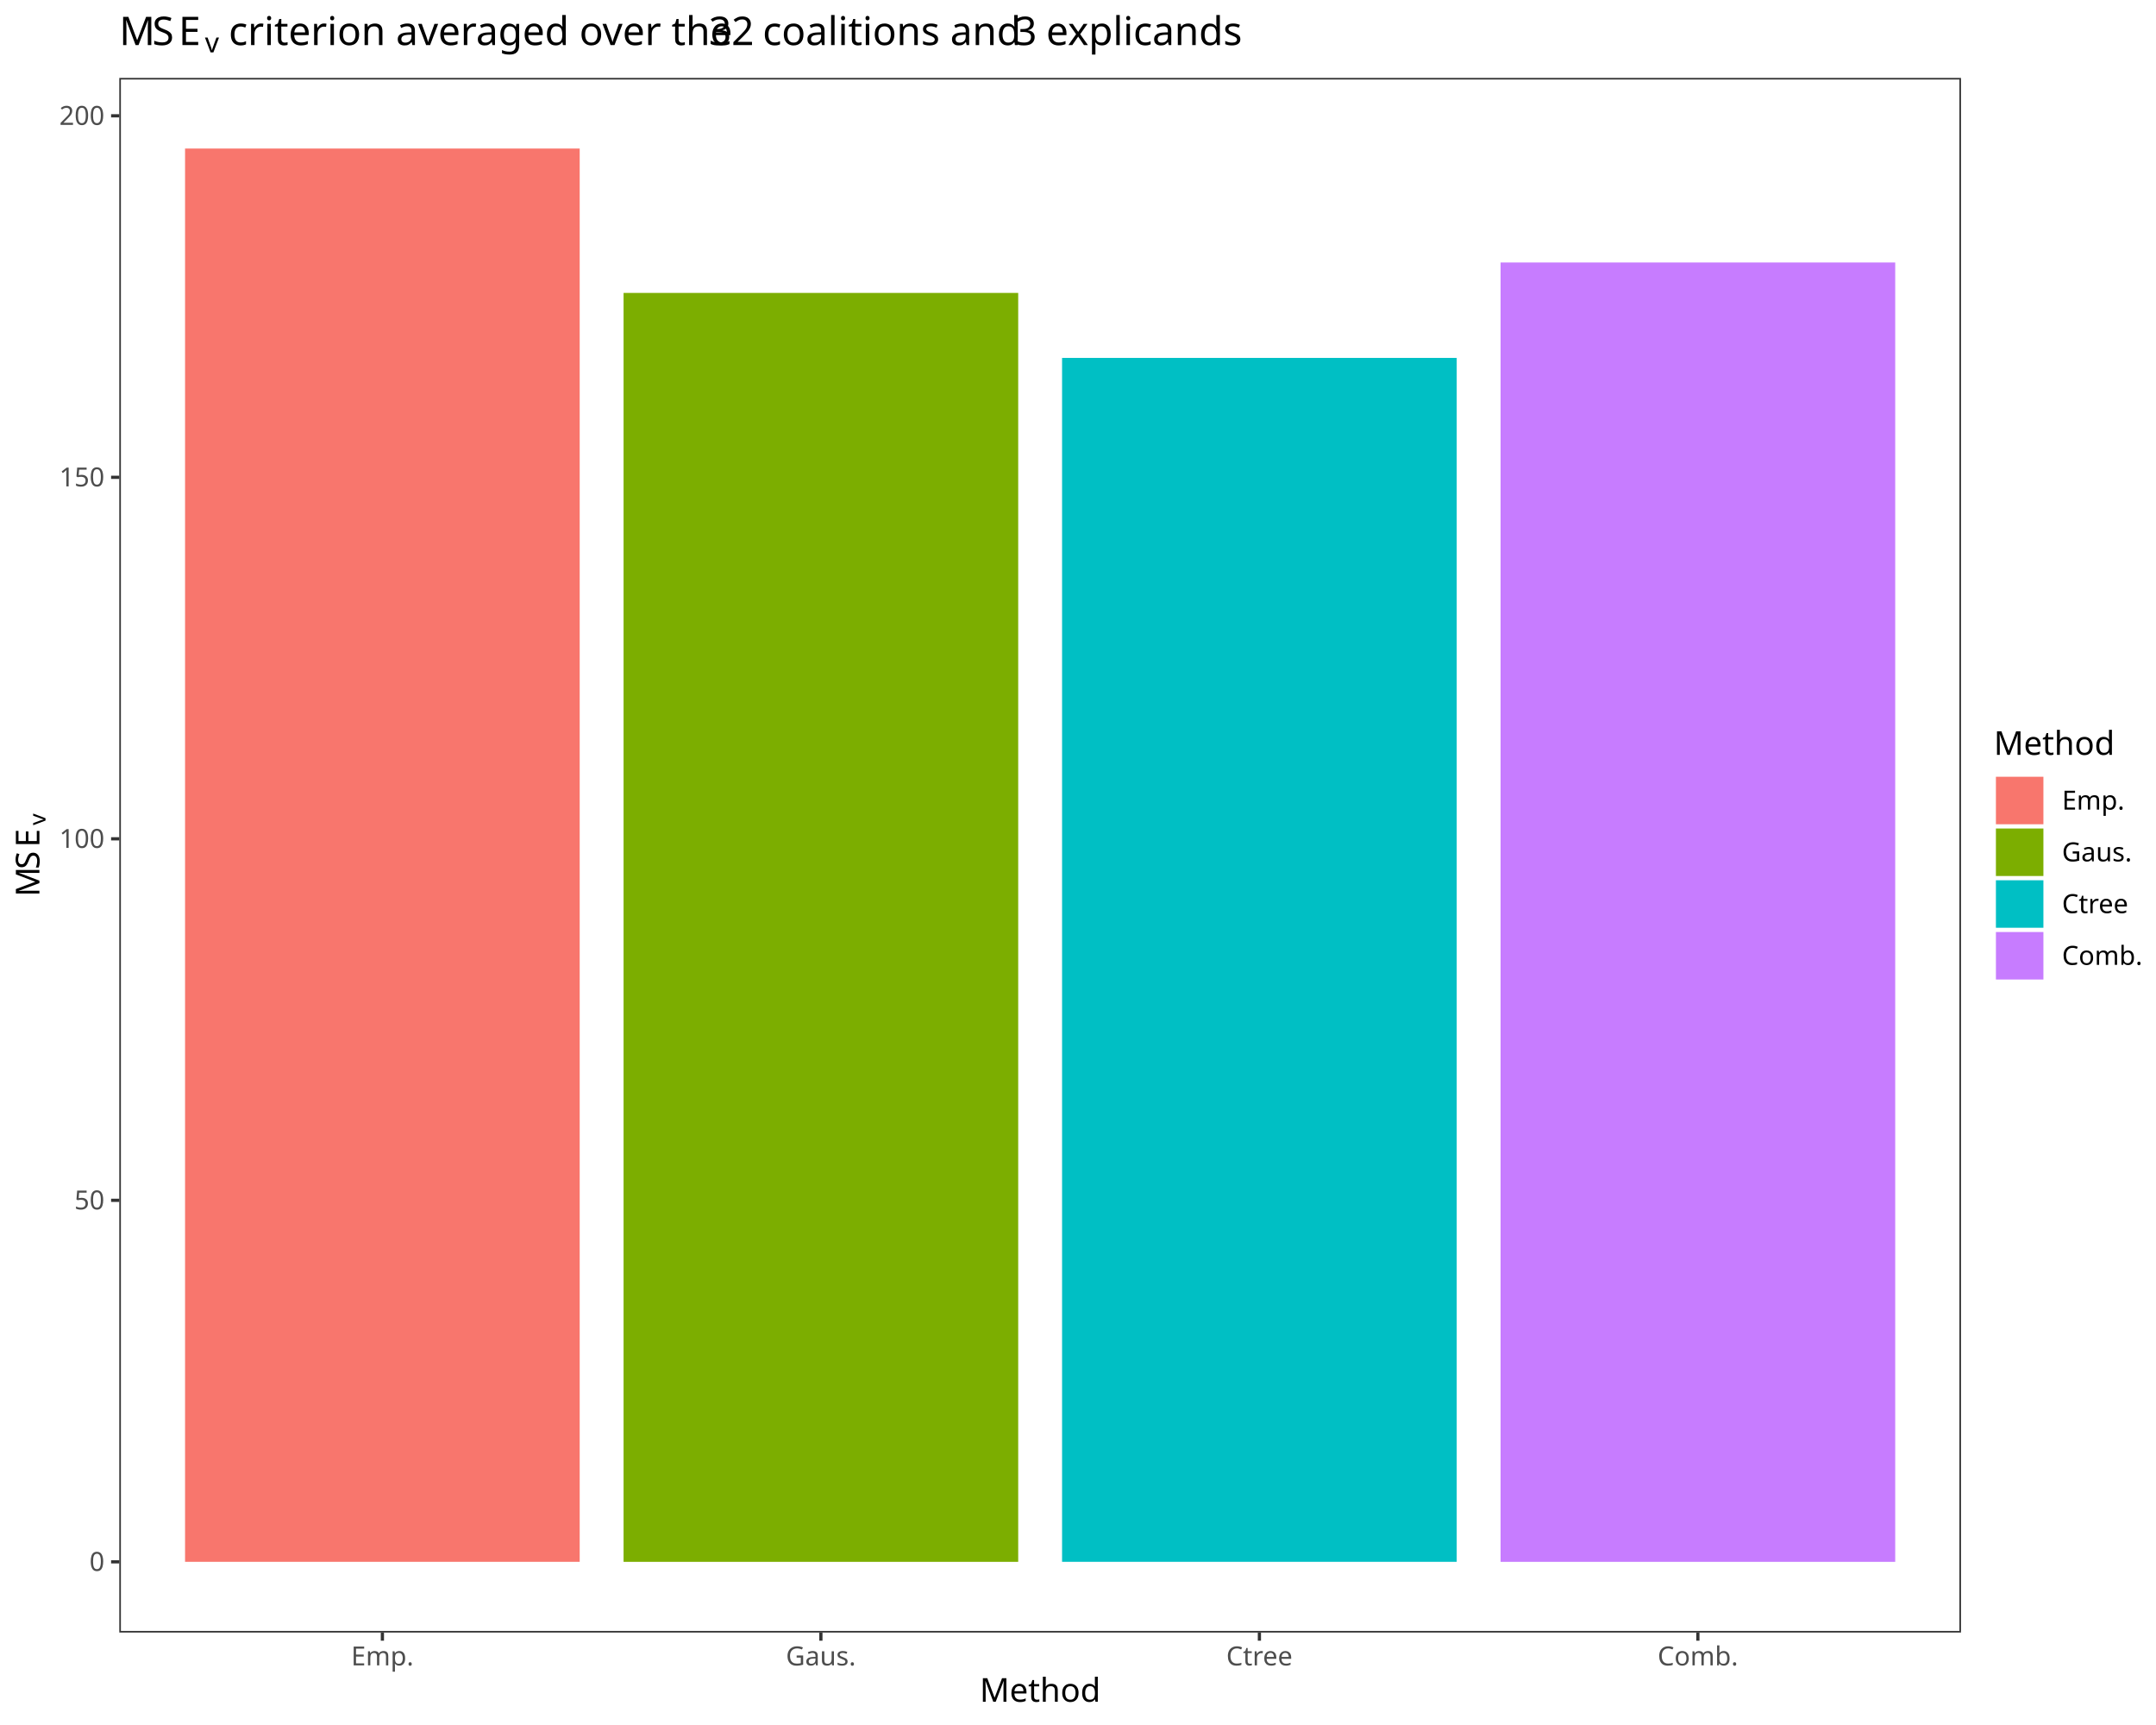
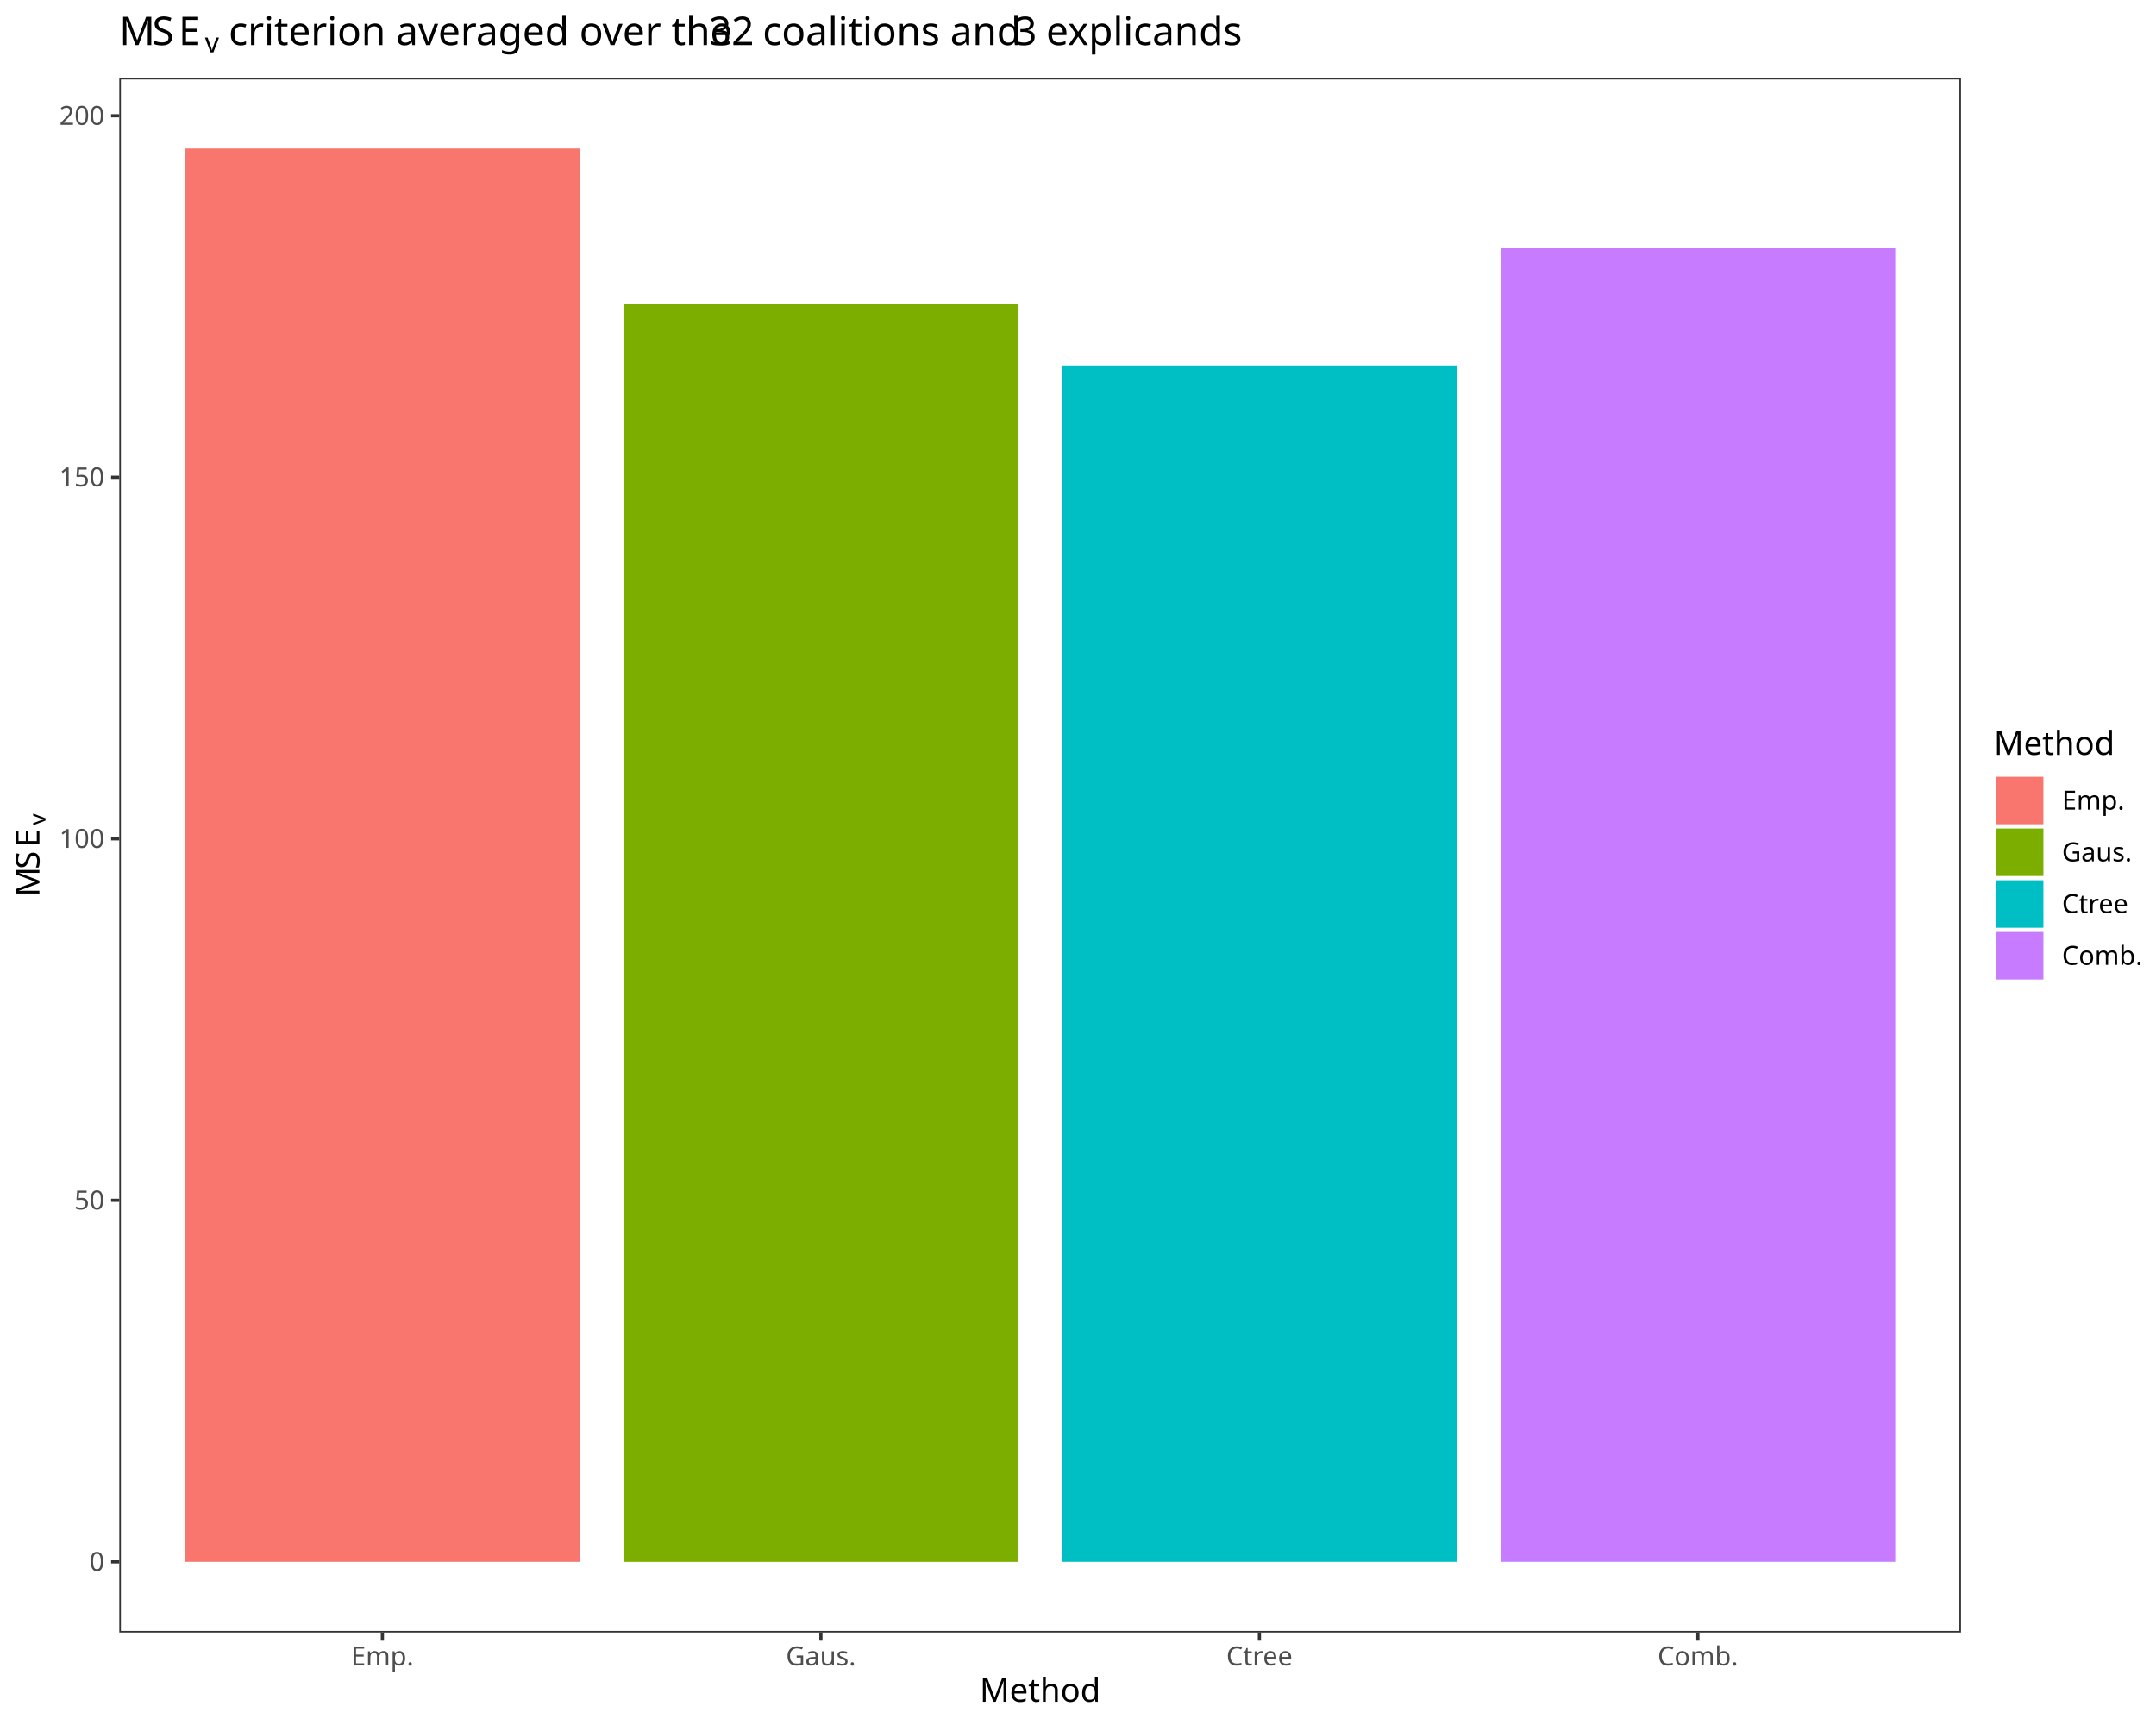
<svg xmlns="http://www.w3.org/2000/svg" class="svglite" data-engine-version="2.0" width="720.00pt" height="576.00pt" viewBox="0 0 720.00 576.00">
  <defs>
    <style type="text/css">
    .svglite line, .svglite polyline, .svglite polygon, .svglite path, .svglite rect, .svglite circle {
      fill: none;
      stroke: #000000;
      stroke-linecap: round;
      stroke-linejoin: round;
      stroke-miterlimit: 10.00;
    }
  </style>
  </defs>
  <rect width="100%" height="100%" style="stroke: none; fill: #FFFFFF;" />
  <defs>
    <clipPath id="cpMC4wMHw3MjAuMDB8MC4wMHw1NzYuMDA=">
      <rect x="0.00" y="0.00" width="720.00" height="576.00" />
    </clipPath>
  </defs>
  <g clip-path="url(#cpMC4wMHw3MjAuMDB8MC4wMHw1NzYuMDA=)">
    <rect x="0.00" y="0.00" width="720.00" height="576.00" style="stroke-width: 1.07; stroke: #FFFFFF; fill: #FFFFFF;" />
  </g>
  <defs>
    <clipPath id="cpMzkuODR8NjU0Ljg4fDI2LjAxfDU0NS4xMQ==">
      <rect x="39.84" y="26.01" width="615.04" height="519.11" />
    </clipPath>
  </defs>
  <g clip-path="url(#cpMzkuODR8NjU0Ljg4fDI2LjAxfDU0NS4xMQ==)">
    <rect x="39.84" y="26.01" width="615.04" height="519.11" style="stroke-width: 1.07; stroke: none; fill: #FFFFFF;" />
    <rect x="61.80" y="49.60" width="131.79" height="471.91" style="stroke-width: 1.07; stroke: none; stroke-linecap: butt; stroke-linejoin: miter; fill: #F8766D;" />
-     <rect x="208.24" y="97.81" width="131.79" height="423.71" style="stroke-width: 1.07; stroke: none; stroke-linecap: butt; stroke-linejoin: miter; fill: #7CAE00;" />
-     <rect x="354.68" y="119.51" width="131.79" height="402.00" style="stroke-width: 1.07; stroke: none; stroke-linecap: butt; stroke-linejoin: miter; fill: #00BFC4;" />
-     <rect x="501.12" y="87.65" width="131.79" height="433.87" style="stroke-width: 1.07; stroke: none; stroke-linecap: butt; stroke-linejoin: miter; fill: #C77CFF;" />
+     <rect x="208.24" y="101.39" width="131.79" height="420.13" style="stroke-width: 1.07; stroke: none; stroke-linecap: butt; stroke-linejoin: miter; fill: #7CAE00;" />
+     <rect x="354.68" y="122.05" width="131.79" height="399.46" style="stroke-width: 1.07; stroke: none; stroke-linecap: butt; stroke-linejoin: miter; fill: #00BFC4;" />
+     <rect x="501.12" y="82.90" width="131.79" height="438.61" style="stroke-width: 1.07; stroke: none; stroke-linecap: butt; stroke-linejoin: miter; fill: #C77CFF;" />
    <rect x="39.84" y="26.01" width="615.04" height="519.11" style="stroke-width: 1.07; stroke: #333333;" />
  </g>
  <g clip-path="url(#cpMC4wMHw3MjAuMDB8MC4wMHw1NzYuMDA=)">
    <text x="34.90" y="524.54" text-anchor="end" style="font-size: 8.80px; fill: #4D4D4D; font-family: sans;" textLength="4.89px" lengthAdjust="spacingAndGlyphs">0</text>
    <text x="34.90" y="403.83" text-anchor="end" style="font-size: 8.80px; fill: #4D4D4D; font-family: sans;" textLength="9.79px" lengthAdjust="spacingAndGlyphs">50</text>
    <text x="34.90" y="283.12" text-anchor="end" style="font-size: 8.80px; fill: #4D4D4D; font-family: sans;" textLength="14.68px" lengthAdjust="spacingAndGlyphs">100</text>
    <text x="34.90" y="162.41" text-anchor="end" style="font-size: 8.80px; fill: #4D4D4D; font-family: sans;" textLength="14.68px" lengthAdjust="spacingAndGlyphs">150</text>
    <text x="34.90" y="41.70" text-anchor="end" style="font-size: 8.80px; fill: #4D4D4D; font-family: sans;" textLength="14.68px" lengthAdjust="spacingAndGlyphs">200</text>
    <polyline points="37.10,521.52 39.84,521.52 " style="stroke-width: 1.07; stroke: #333333; stroke-linecap: butt;" />
    <polyline points="37.10,400.80 39.84,400.80 " style="stroke-width: 1.07; stroke: #333333; stroke-linecap: butt;" />
    <polyline points="37.10,280.09 39.84,280.09 " style="stroke-width: 1.07; stroke: #333333; stroke-linecap: butt;" />
    <polyline points="37.10,159.38 39.84,159.38 " style="stroke-width: 1.07; stroke: #333333; stroke-linecap: butt;" />
    <polyline points="37.10,38.67 39.84,38.67 " style="stroke-width: 1.07; stroke: #333333; stroke-linecap: butt;" />
    <polyline points="127.70,547.85 127.70,545.11 " style="stroke-width: 1.07; stroke: #333333; stroke-linecap: butt;" />
    <polyline points="274.14,547.85 274.14,545.11 " style="stroke-width: 1.07; stroke: #333333; stroke-linecap: butt;" />
    <polyline points="420.58,547.85 420.58,545.11 " style="stroke-width: 1.07; stroke: #333333; stroke-linecap: butt;" />
    <polyline points="567.01,547.85 567.01,545.11 " style="stroke-width: 1.07; stroke: #333333; stroke-linecap: butt;" />
    <text x="127.70" y="556.10" text-anchor="middle" style="font-size: 8.80px; fill: #4D4D4D; font-family: sans;" textLength="20.54px" lengthAdjust="spacingAndGlyphs">Emp.</text>
    <text x="274.14" y="556.10" text-anchor="middle" style="font-size: 8.80px; fill: #4D4D4D; font-family: sans;" textLength="23.49px" lengthAdjust="spacingAndGlyphs">Gaus.</text>
    <text x="420.58" y="556.10" text-anchor="middle" style="font-size: 8.80px; fill: #4D4D4D; font-family: sans;" textLength="21.52px" lengthAdjust="spacingAndGlyphs">Ctree</text>
    <text x="567.01" y="556.10" text-anchor="middle" style="font-size: 8.80px; fill: #4D4D4D; font-family: sans;" textLength="25.92px" lengthAdjust="spacingAndGlyphs">Comb.</text>
    <text x="347.36" y="568.24" text-anchor="middle" style="font-size: 11.00px; font-family: sans;" textLength="36.70px" lengthAdjust="spacingAndGlyphs">Method</text>
    <text transform="translate(13.16,299.41) rotate(-90)" style="font-size: 11.00px; font-family: sans;" textLength="9.17px" lengthAdjust="spacingAndGlyphs">M</text>
    <text transform="translate(13.16,290.24) rotate(-90)" style="font-size: 11.00px; font-family: sans;" textLength="7.34px" lengthAdjust="spacingAndGlyphs">S</text>
    <text transform="translate(13.16,282.90) rotate(-90)" style="font-size: 11.00px; font-family: sans;" textLength="7.34px" lengthAdjust="spacingAndGlyphs">E</text>
    <text transform="translate(15.20,275.56) rotate(-90)" style="font-size: 7.70px; font-family: sans;" textLength="3.85px" lengthAdjust="spacingAndGlyphs">v</text>
    <rect x="665.84" y="243.33" width="48.68" height="84.45" style="stroke-width: 1.07; stroke: none; fill: #FFFFFF;" />
    <text x="665.84" y="252.05" style="font-size: 11.00px; font-family: sans;" textLength="36.70px" lengthAdjust="spacingAndGlyphs">Method</text>
    <rect x="665.84" y="258.67" width="17.28" height="17.28" style="stroke-width: 1.07; stroke: none; fill: #FFFFFF;" />
    <rect x="666.54" y="259.37" width="15.86" height="15.86" style="stroke-width: 1.07; stroke: none; stroke-linecap: butt; stroke-linejoin: miter; fill: #F8766D;" />
    <rect x="665.84" y="275.95" width="17.28" height="17.28" style="stroke-width: 1.07; stroke: none; fill: #FFFFFF;" />
    <rect x="666.54" y="276.65" width="15.86" height="15.86" style="stroke-width: 1.07; stroke: none; stroke-linecap: butt; stroke-linejoin: miter; fill: #7CAE00;" />
    <rect x="665.84" y="293.23" width="17.28" height="17.28" style="stroke-width: 1.07; stroke: none; fill: #FFFFFF;" />
    <rect x="666.54" y="293.93" width="15.86" height="15.86" style="stroke-width: 1.07; stroke: none; stroke-linecap: butt; stroke-linejoin: miter; fill: #00BFC4;" />
    <rect x="665.84" y="310.51" width="17.28" height="17.28" style="stroke-width: 1.07; stroke: none; fill: #FFFFFF;" />
    <rect x="666.54" y="311.21" width="15.86" height="15.86" style="stroke-width: 1.07; stroke: none; stroke-linecap: butt; stroke-linejoin: miter; fill: #C77CFF;" />
    <text x="688.60" y="270.33" style="font-size: 8.80px; font-family: sans;" textLength="20.54px" lengthAdjust="spacingAndGlyphs">Emp.</text>
    <text x="688.60" y="287.61" style="font-size: 8.80px; font-family: sans;" textLength="23.49px" lengthAdjust="spacingAndGlyphs">Gaus.</text>
    <text x="688.60" y="304.89" style="font-size: 8.80px; font-family: sans;" textLength="21.52px" lengthAdjust="spacingAndGlyphs">Ctree</text>
    <text x="688.60" y="322.17" style="font-size: 8.80px; font-family: sans;" textLength="25.92px" lengthAdjust="spacingAndGlyphs">Comb.</text>
    <text x="39.84" y="15.05" style="font-size: 13.20px; font-family: sans;" textLength="11.00px" lengthAdjust="spacingAndGlyphs">M</text>
    <text x="50.84" y="15.05" style="font-size: 13.20px; font-family: sans;" textLength="8.81px" lengthAdjust="spacingAndGlyphs">S</text>
    <text x="59.64" y="15.05" style="font-size: 13.20px; font-family: sans;" textLength="8.81px" lengthAdjust="spacingAndGlyphs">E</text>
    <text x="68.45" y="17.49" style="font-size: 9.24px; font-family: sans;" textLength="4.62px" lengthAdjust="spacingAndGlyphs">v</text>
    <text x="73.07" y="15.05" style="font-size: 13.20px; font-family: sans;" textLength="3.30px" lengthAdjust="spacingAndGlyphs"> </text>
    <text x="76.38" y="15.05" style="font-size: 13.20px; font-family: sans;" textLength="157.04px" lengthAdjust="spacingAndGlyphs">criterion averaged over the</text>
    <text x="233.41" y="15.05" style="font-size: 13.20px; font-family: sans;" textLength="3.30px" lengthAdjust="spacingAndGlyphs"> </text>
    <text x="236.72" y="15.05" style="font-size: 13.20px; font-family: sans;" textLength="14.68px" lengthAdjust="spacingAndGlyphs">32</text>
    <text x="251.40" y="15.05" style="font-size: 13.20px; font-family: sans;" textLength="3.30px" lengthAdjust="spacingAndGlyphs"> </text>
    <text x="254.70" y="15.05" style="font-size: 13.20px; font-family: sans;" textLength="80.73px" lengthAdjust="spacingAndGlyphs">coalitions and</text>
    <text x="335.43" y="15.05" style="font-size: 13.20px; font-family: sans;" textLength="3.30px" lengthAdjust="spacingAndGlyphs"> </text>
    <text x="338.73" y="15.05" style="font-size: 13.20px; font-family: sans;" textLength="7.34px" lengthAdjust="spacingAndGlyphs">3</text>
    <text x="346.08" y="15.05" style="font-size: 13.20px; font-family: sans;" textLength="3.30px" lengthAdjust="spacingAndGlyphs"> </text>
    <text x="349.38" y="15.05" style="font-size: 13.20px; font-family: sans;" textLength="62.39px" lengthAdjust="spacingAndGlyphs">explicands</text>
  </g>
</svg>
